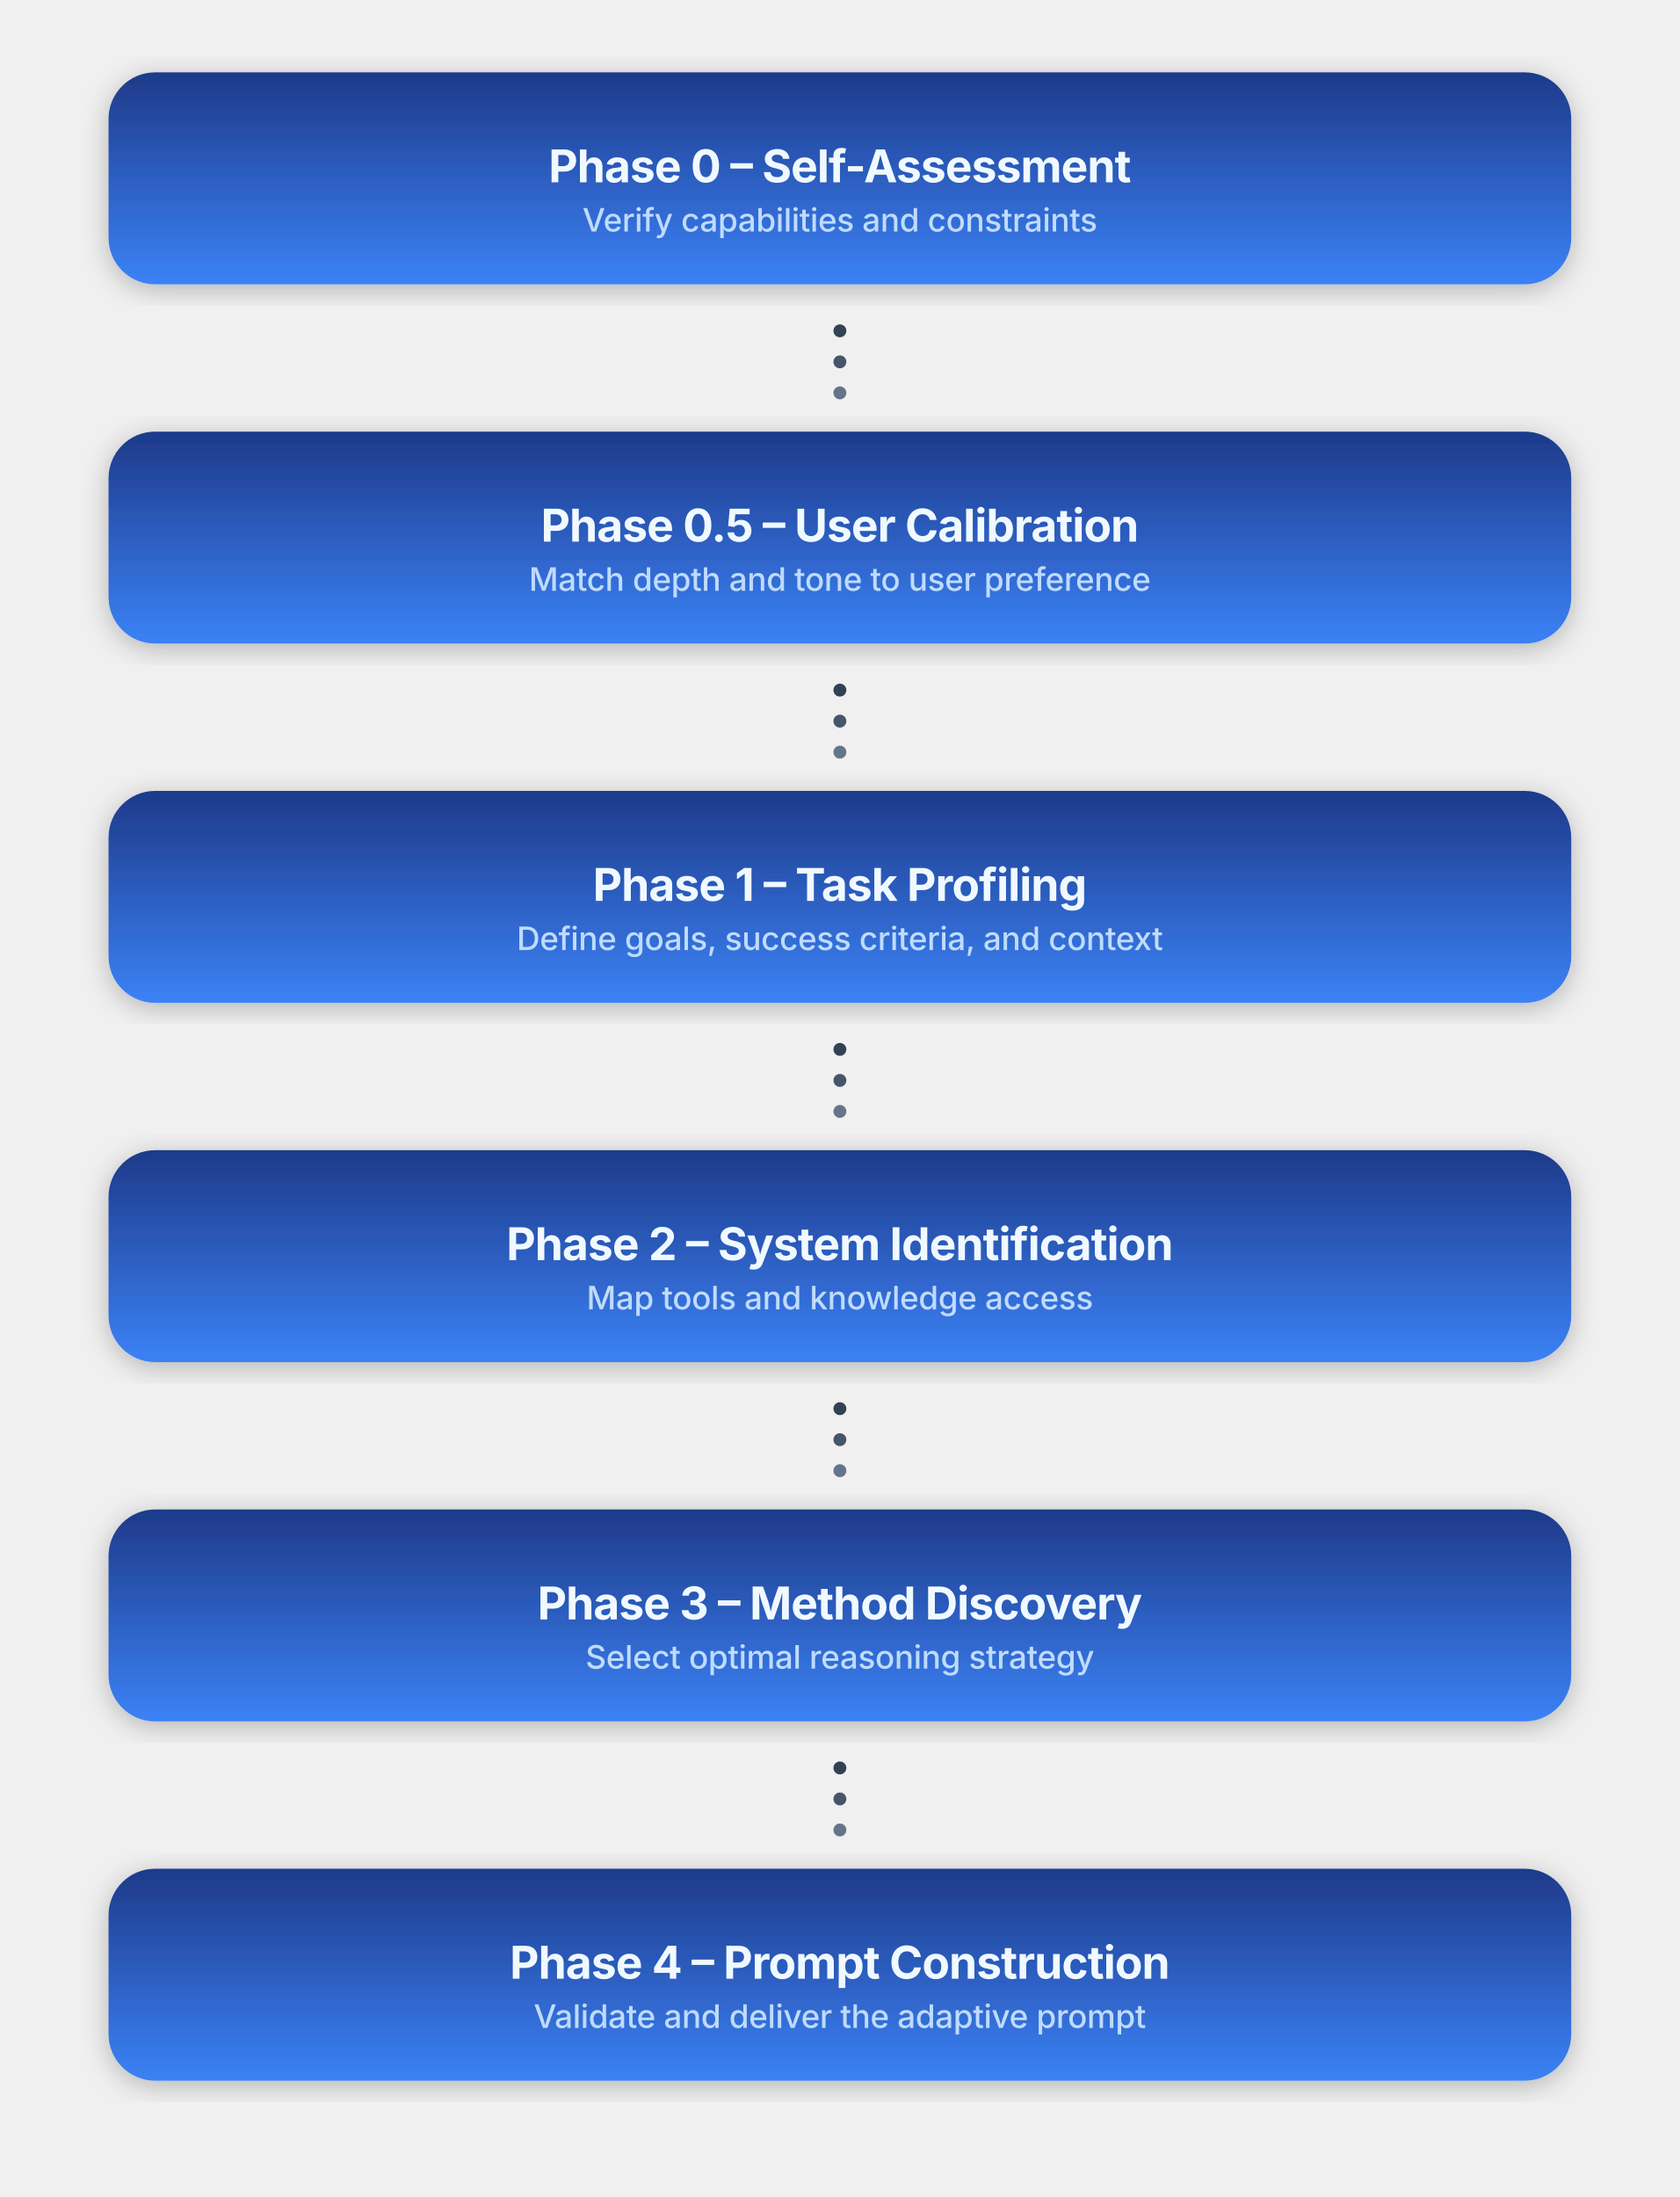
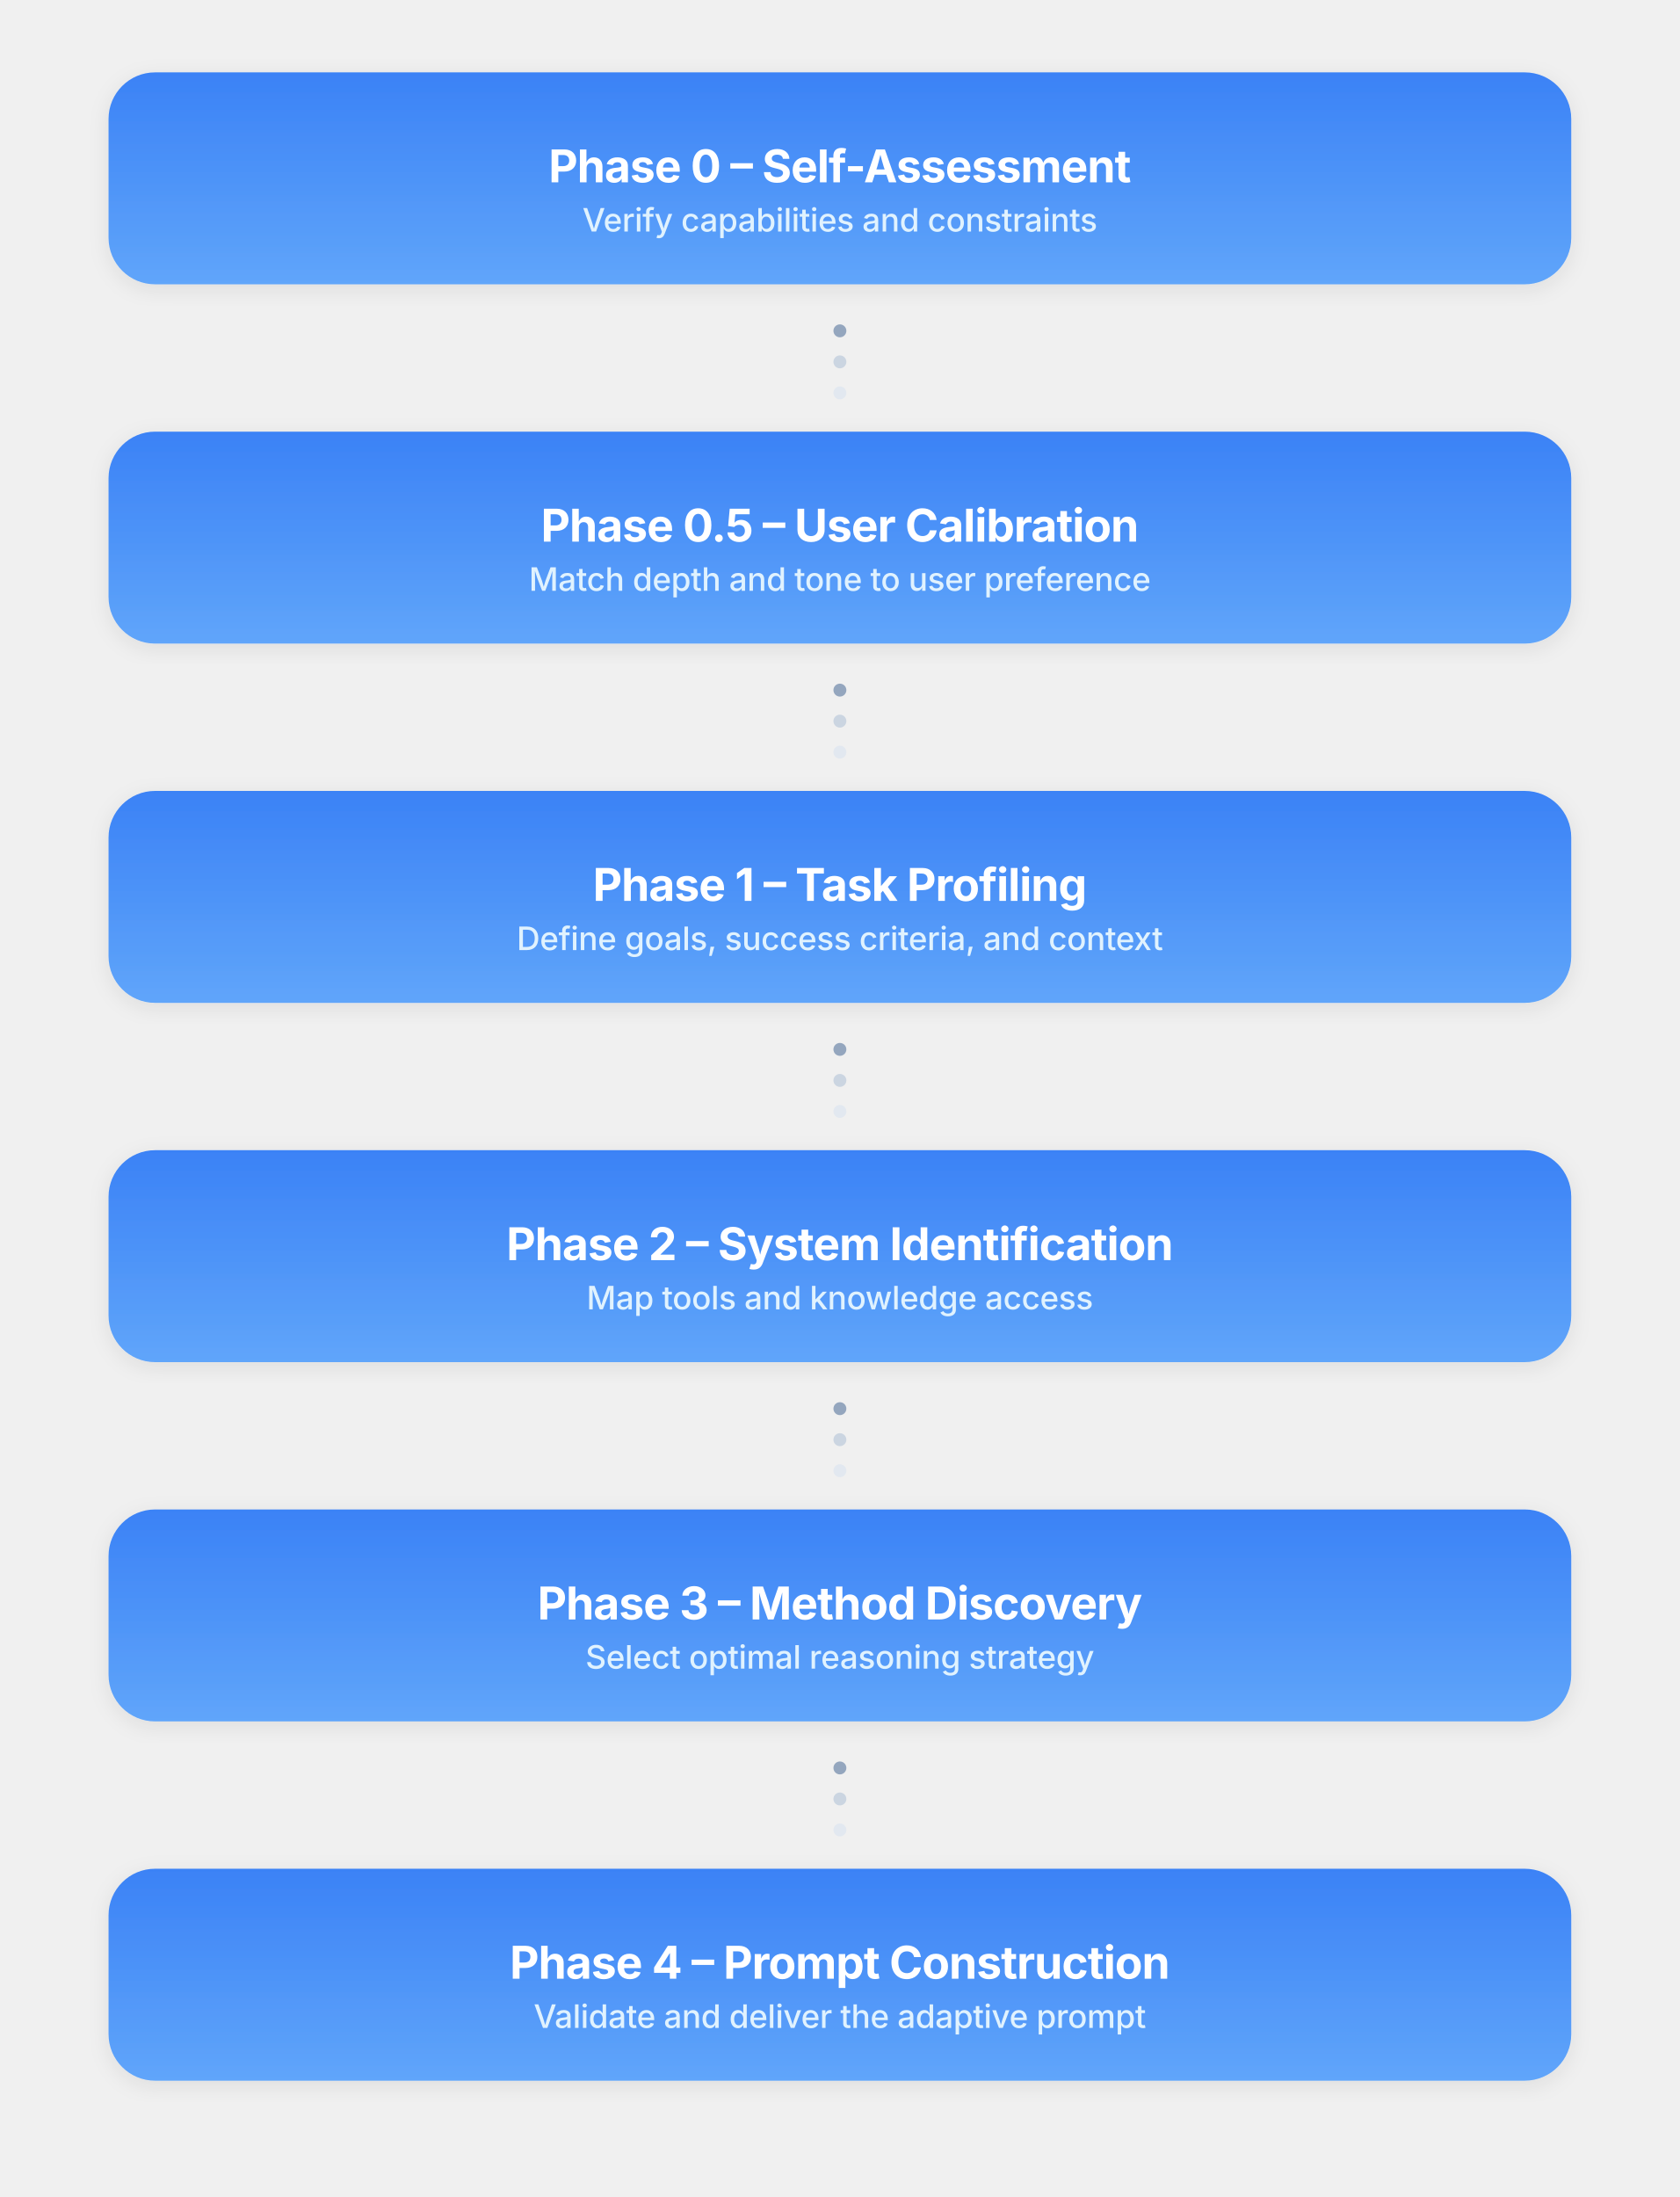
<svg xmlns="http://www.w3.org/2000/svg" width="650" height="850" viewBox="0 0 650 850">
  <defs>
-     <linearGradient id="phaseBlueDark" x1="0" y1="0" x2="0" y2="1">
-       <stop offset="0%" stop-color="#1E3A8A" />
-       <stop offset="100%" stop-color="#3B82F6" />
+     <linearGradient id="phaseBlueLight" x1="0" y1="0" x2="0" y2="1">
+       <stop offset="0%" stop-color="#3B82F6" />
+       <stop offset="100%" stop-color="#60A5FA" />
    </linearGradient>
-     <filter id="shadowDark">
-       <feDropShadow dx="0" dy="2" stdDeviation="5" flood-opacity="0.25" flood-color="#000" />
+     <filter id="shadowLight">
+       <feDropShadow dx="0" dy="2" stdDeviation="4" flood-opacity="0.08" flood-color="#000" />
    </filter>
  </defs>
  <g transform="translate(42,28)">
-     <rect width="566" height="82" rx="18" fill="url(#phaseBlueDark)" filter="url(#shadowDark)" />
+     <rect width="566" height="82" rx="18" fill="url(#phaseBlueLight)" filter="url(#shadowLight)" />
    <g font-family="Inter, system-ui, -apple-system, sans-serif" text-anchor="middle">
-       <text x="283" y="36" dominant-baseline="middle" font-weight="700" font-size="17.5" letter-spacing="-0.3" fill="#F0F9FF">Phase 0 – Self-Assessment</text>
-       <text x="283" y="57" dominant-baseline="middle" font-weight="500" font-size="12.5" letter-spacing="-0.1" fill="#BFDBFE">Verify capabilities and constraints</text>
+       <text x="283" y="36" dominant-baseline="middle" font-weight="700" font-size="17.5" letter-spacing="-0.3" fill="#FFFFFF">Phase 0 – Self-Assessment</text>
+       <text x="283" y="57" dominant-baseline="middle" font-weight="500" font-size="12.5" letter-spacing="-0.1" fill="#E0F2FE">Verify capabilities and constraints</text>
    </g>
  </g>
  <g>
-     <circle cx="325" cy="128" r="2.5" fill="#334155" />
-     <circle cx="325" cy="140" r="2.5" fill="#475569" />
-     <circle cx="325" cy="152" r="2.5" fill="#64748B" />
+     <circle cx="325" cy="128" r="2.5" fill="#94A6BE" />
+     <circle cx="325" cy="140" r="2.5" fill="#CBD5E1" />
+     <circle cx="325" cy="152" r="2.5" fill="#E2E8F0" />
  </g>
  <g transform="translate(42,167)">
-     <rect width="566" height="82" rx="18" fill="url(#phaseBlueDark)" filter="url(#shadowDark)" />
+     <rect width="566" height="82" rx="18" fill="url(#phaseBlueLight)" filter="url(#shadowLight)" />
    <g font-family="Inter, system-ui, -apple-system, sans-serif" text-anchor="middle">
-       <text x="283" y="36" dominant-baseline="middle" font-weight="700" font-size="17.5" letter-spacing="-0.3" fill="#F0F9FF">Phase 0.5 – User Calibration</text>
-       <text x="283" y="57" dominant-baseline="middle" font-weight="500" font-size="12.5" letter-spacing="-0.1" fill="#BFDBFE">Match depth and tone to user preference</text>
+       <text x="283" y="36" dominant-baseline="middle" font-weight="700" font-size="17.5" letter-spacing="-0.3" fill="#FFFFFF">Phase 0.5 – User Calibration</text>
+       <text x="283" y="57" dominant-baseline="middle" font-weight="500" font-size="12.5" letter-spacing="-0.1" fill="#E0F2FE">Match depth and tone to user preference</text>
    </g>
  </g>
  <g>
-     <circle cx="325" cy="267" r="2.5" fill="#334155" />
-     <circle cx="325" cy="279" r="2.5" fill="#475569" />
-     <circle cx="325" cy="291" r="2.5" fill="#64748B" />
+     <circle cx="325" cy="267" r="2.5" fill="#94A6BE" />
+     <circle cx="325" cy="279" r="2.5" fill="#CBD5E1" />
+     <circle cx="325" cy="291" r="2.5" fill="#E2E8F0" />
  </g>
  <g transform="translate(42,306)">
-     <rect width="566" height="82" rx="18" fill="url(#phaseBlueDark)" filter="url(#shadowDark)" />
+     <rect width="566" height="82" rx="18" fill="url(#phaseBlueLight)" filter="url(#shadowLight)" />
    <g font-family="Inter, system-ui, -apple-system, sans-serif" text-anchor="middle">
-       <text x="283" y="36" dominant-baseline="middle" font-weight="700" font-size="17.5" letter-spacing="-0.3" fill="#F0F9FF">Phase 1 – Task Profiling</text>
-       <text x="283" y="57" dominant-baseline="middle" font-weight="500" font-size="12.5" letter-spacing="-0.1" fill="#BFDBFE">Define goals, success criteria, and context</text>
+       <text x="283" y="36" dominant-baseline="middle" font-weight="700" font-size="17.5" letter-spacing="-0.3" fill="#FFFFFF">Phase 1 – Task Profiling</text>
+       <text x="283" y="57" dominant-baseline="middle" font-weight="500" font-size="12.5" letter-spacing="-0.1" fill="#E0F2FE">Define goals, success criteria, and context</text>
    </g>
  </g>
  <g>
-     <circle cx="325" cy="406" r="2.5" fill="#334155" />
-     <circle cx="325" cy="418" r="2.5" fill="#475569" />
-     <circle cx="325" cy="430" r="2.5" fill="#64748B" />
+     <circle cx="325" cy="406" r="2.5" fill="#94A6BE" />
+     <circle cx="325" cy="418" r="2.5" fill="#CBD5E1" />
+     <circle cx="325" cy="430" r="2.5" fill="#E2E8F0" />
  </g>
  <g transform="translate(42,445)">
-     <rect width="566" height="82" rx="18" fill="url(#phaseBlueDark)" filter="url(#shadowDark)" />
+     <rect width="566" height="82" rx="18" fill="url(#phaseBlueLight)" filter="url(#shadowLight)" />
    <g font-family="Inter, system-ui, -apple-system, sans-serif" text-anchor="middle">
-       <text x="283" y="36" dominant-baseline="middle" font-weight="700" font-size="17.5" letter-spacing="-0.3" fill="#F0F9FF">Phase 2 – System Identification</text>
-       <text x="283" y="57" dominant-baseline="middle" font-weight="500" font-size="12.5" letter-spacing="-0.1" fill="#BFDBFE">Map tools and knowledge access</text>
+       <text x="283" y="36" dominant-baseline="middle" font-weight="700" font-size="17.5" letter-spacing="-0.3" fill="#FFFFFF">Phase 2 – System Identification</text>
+       <text x="283" y="57" dominant-baseline="middle" font-weight="500" font-size="12.5" letter-spacing="-0.1" fill="#E0F2FE">Map tools and knowledge access</text>
    </g>
  </g>
  <g>
-     <circle cx="325" cy="545" r="2.5" fill="#334155" />
-     <circle cx="325" cy="557" r="2.5" fill="#475569" />
-     <circle cx="325" cy="569" r="2.5" fill="#64748B" />
+     <circle cx="325" cy="545" r="2.5" fill="#94A6BE" />
+     <circle cx="325" cy="557" r="2.5" fill="#CBD5E1" />
+     <circle cx="325" cy="569" r="2.5" fill="#E2E8F0" />
  </g>
  <g transform="translate(42,584)">
-     <rect width="566" height="82" rx="18" fill="url(#phaseBlueDark)" filter="url(#shadowDark)" />
+     <rect width="566" height="82" rx="18" fill="url(#phaseBlueLight)" filter="url(#shadowLight)" />
    <g font-family="Inter, system-ui, -apple-system, sans-serif" text-anchor="middle">
-       <text x="283" y="36" dominant-baseline="middle" font-weight="700" font-size="17.5" letter-spacing="-0.3" fill="#F0F9FF">Phase 3 – Method Discovery</text>
-       <text x="283" y="57" dominant-baseline="middle" font-weight="500" font-size="12.5" letter-spacing="-0.1" fill="#BFDBFE">Select optimal reasoning strategy</text>
+       <text x="283" y="36" dominant-baseline="middle" font-weight="700" font-size="17.5" letter-spacing="-0.3" fill="#FFFFFF">Phase 3 – Method Discovery</text>
+       <text x="283" y="57" dominant-baseline="middle" font-weight="500" font-size="12.5" letter-spacing="-0.1" fill="#E0F2FE">Select optimal reasoning strategy</text>
    </g>
  </g>
  <g>
-     <circle cx="325" cy="684" r="2.5" fill="#334155" />
-     <circle cx="325" cy="696" r="2.5" fill="#475569" />
-     <circle cx="325" cy="708" r="2.5" fill="#64748B" />
+     <circle cx="325" cy="684" r="2.5" fill="#94A6BE" />
+     <circle cx="325" cy="696" r="2.5" fill="#CBD5E1" />
+     <circle cx="325" cy="708" r="2.5" fill="#E2E8F0" />
  </g>
  <g transform="translate(42,723)">
-     <rect width="566" height="82" rx="18" fill="url(#phaseBlueDark)" filter="url(#shadowDark)" />
+     <rect width="566" height="82" rx="18" fill="url(#phaseBlueLight)" filter="url(#shadowLight)" />
    <g font-family="Inter, system-ui, -apple-system, sans-serif" text-anchor="middle">
-       <text x="283" y="36" dominant-baseline="middle" font-weight="700" font-size="17.5" letter-spacing="-0.3" fill="#F0F9FF">Phase 4 – Prompt Construction</text>
-       <text x="283" y="57" dominant-baseline="middle" font-weight="500" font-size="12.5" letter-spacing="-0.1" fill="#BFDBFE">Validate and deliver the adaptive prompt</text>
+       <text x="283" y="36" dominant-baseline="middle" font-weight="700" font-size="17.5" letter-spacing="-0.3" fill="#FFFFFF">Phase 4 – Prompt Construction</text>
+       <text x="283" y="57" dominant-baseline="middle" font-weight="500" font-size="12.5" letter-spacing="-0.1" fill="#E0F2FE">Validate and deliver the adaptive prompt</text>
    </g>
  </g>
</svg>
